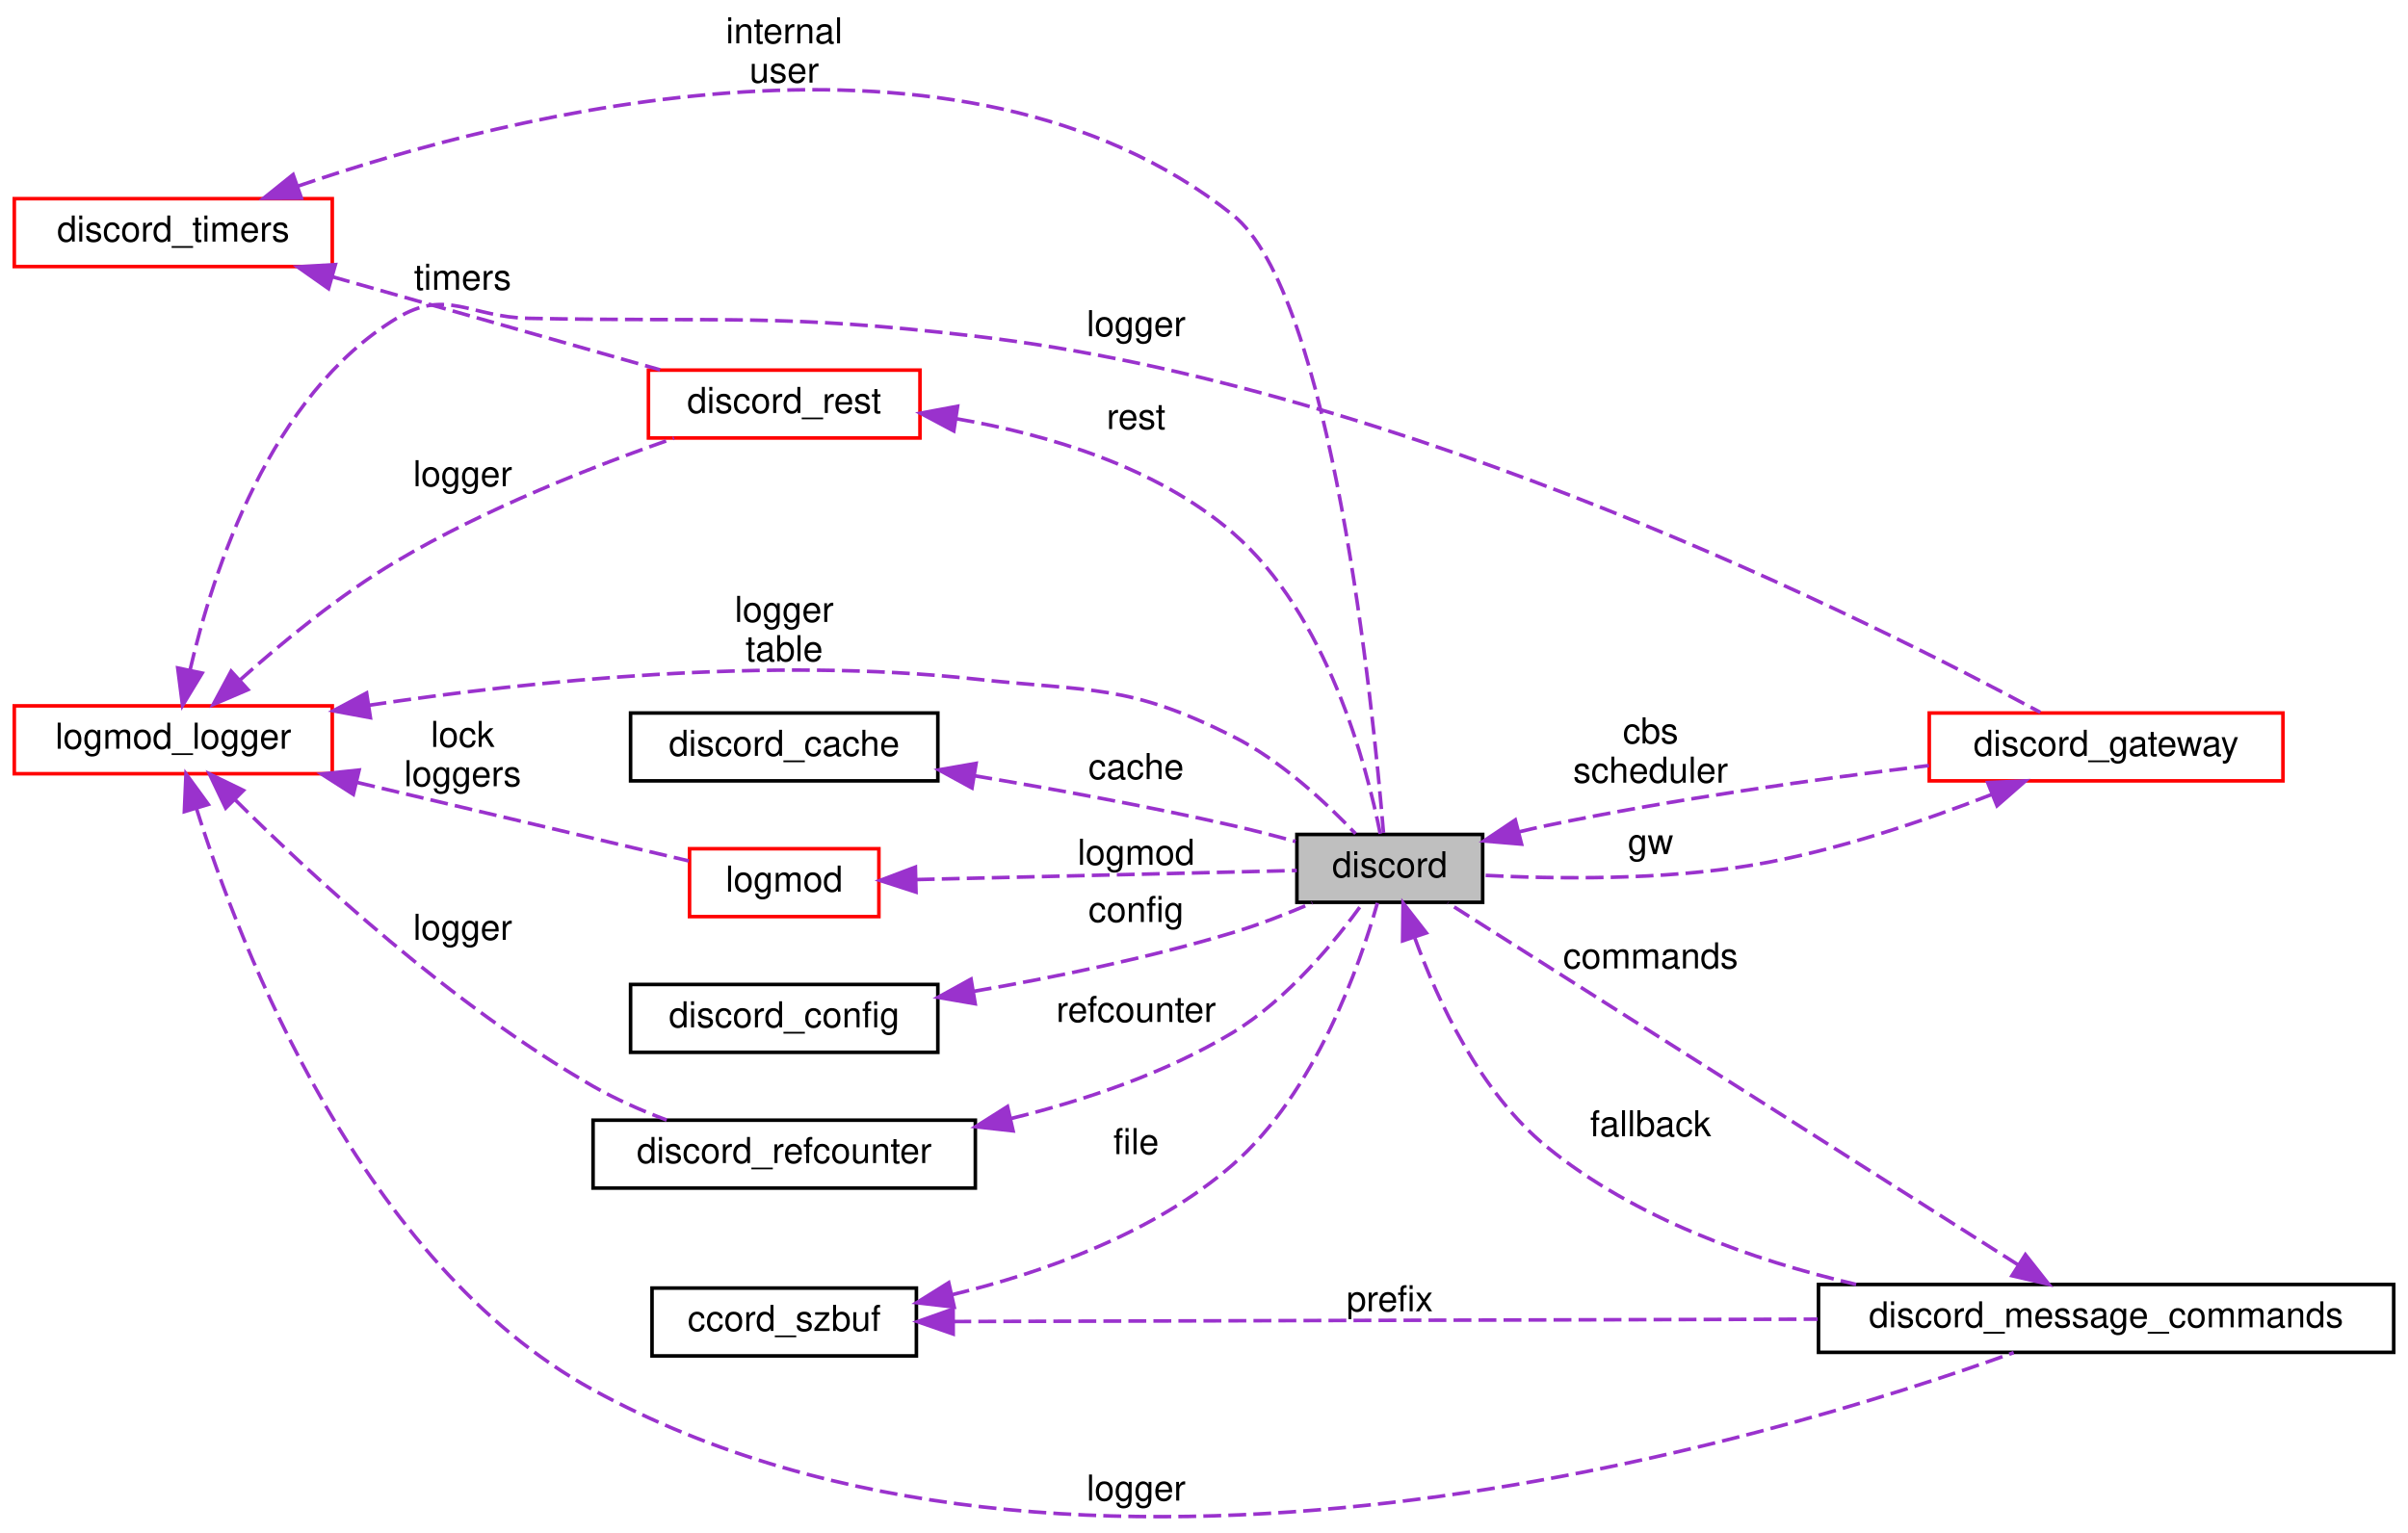
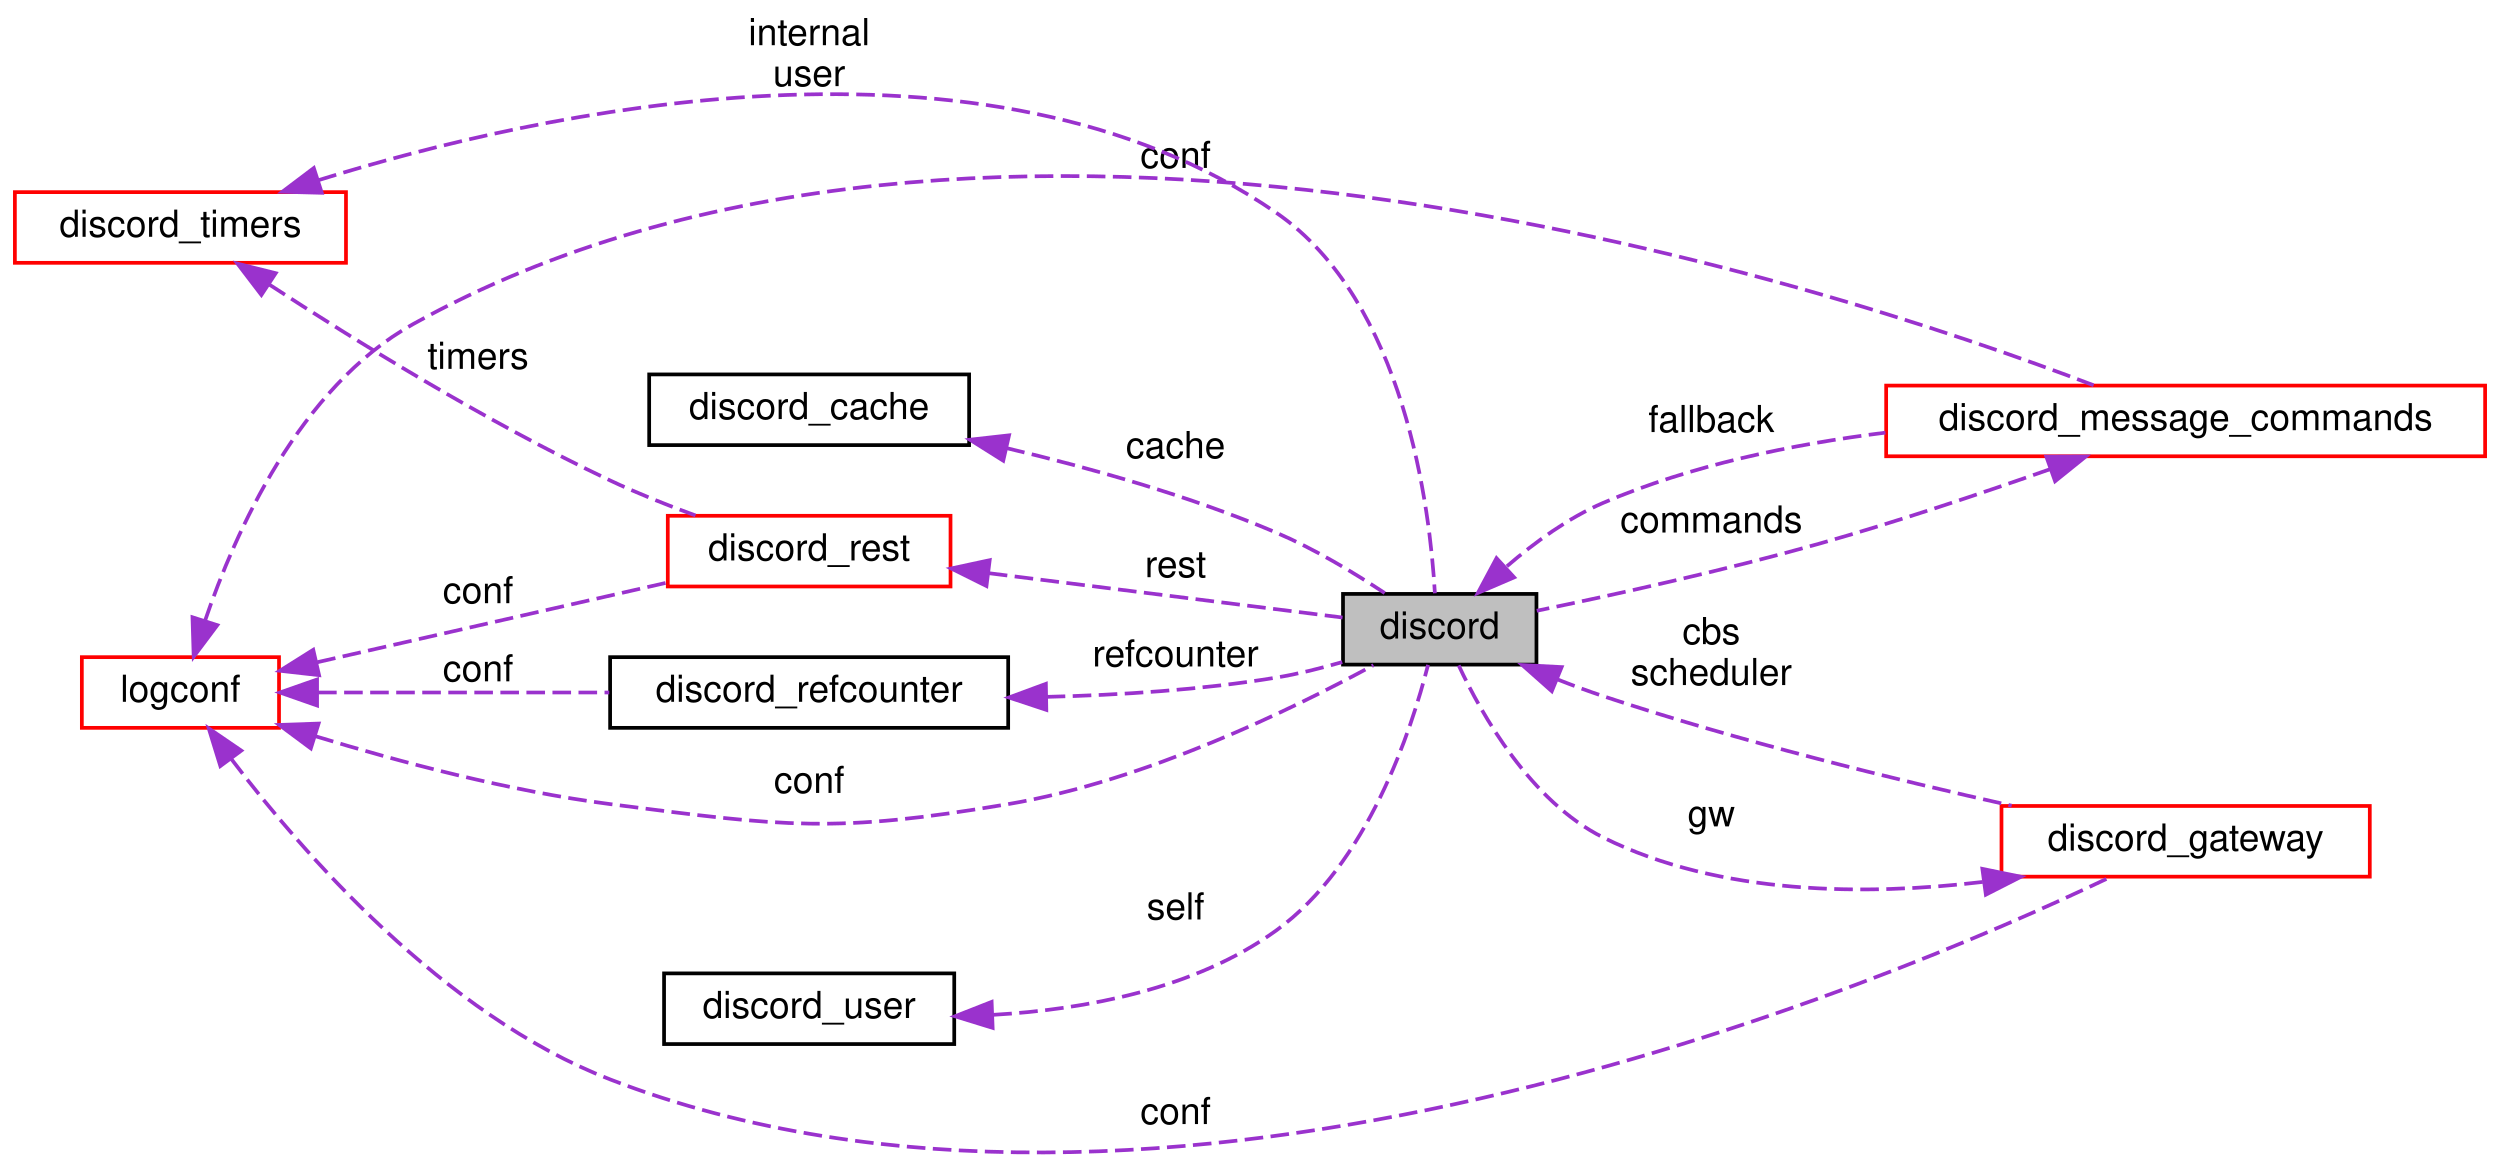
- <svg xmlns="http://www.w3.org/2000/svg" xmlns:xlink="http://www.w3.org/1999/xlink" width="674pt" height="429pt" viewBox="0.00 0.00 674.00 428.75">
-   <g id="graph0" class="graph" transform="scale(1 1) rotate(0) translate(4 424.75)">
+ <svg xmlns="http://www.w3.org/2000/svg" xmlns:xlink="http://www.w3.org/1999/xlink" width="672pt" height="314pt" viewBox="0.00 0.00 672.00 313.71">
+   <g id="graph0" class="graph" transform="scale(1 1) rotate(0) translate(4 309.71)">
    <g id="node1" class="node">
      <g id="a_node1">
        <a xlink:title="The Discord client handler.">
-           <polygon fill="#bfbfbf" stroke="black" points="359,-172.25 359,-191.25 411,-191.25 411,-172.25 359,-172.25" />
-           <text text-anchor="middle" x="385" y="-179.25" font-family="Helvetica,sans-Serif" font-size="10.00">discord</text>
+           <polygon fill="#bfbfbf" stroke="black" points="357,-131.21 357,-150.21 409,-150.21 409,-131.21 357,-131.21" />
+           <text text-anchor="middle" x="383" y="-138.21" font-family="Helvetica,sans-Serif" font-size="10.00">discord</text>
        </a>
      </g>
    </g>
+     <g id="node3" class="node">
+       <g id="a_node3">
+         <a xlink:href="structdiscord__message__commands.html" target="_top" xlink:title="The handle for storing user's message commands.">
+           <polygon fill="none" stroke="red" points="503,-187.21 503,-206.21 664,-206.21 664,-187.21 503,-187.21" />
+           <text text-anchor="middle" x="583.5" y="-194.21" font-family="Helvetica,sans-Serif" font-size="10.00">discord_message_commands</text>
+         </a>
+       </g>
+     </g>
+     <g id="edge4" class="edge">
+       <path fill="none" stroke="#9a32cd" stroke-dasharray="5,2" d="M401.06,-157.64C408.45,-164 417.57,-170.67 427,-174.71 450.56,-184.8 477.78,-190.45 502.8,-193.56" />
+       <polygon fill="#9a32cd" stroke="#9a32cd" points="403,-154.66 393.26,-150.48 398.26,-159.82 403,-154.66" />
+       <text text-anchor="middle" x="456" y="-193.71" font-family="Helvetica,sans-Serif" font-size="10.00"> fallback</text>
+     </g>
+     <g id="node7" class="node">
+       <g id="a_node7">
+         <a xlink:href="structdiscord__gateway.html" target="_top" xlink:title="The handle used for interfacing with Discord's Gateway API.">
+           <polygon fill="none" stroke="red" points="534,-74.21 534,-93.21 633,-93.21 633,-74.21 534,-74.21" />
+           <text text-anchor="middle" x="583.5" y="-81.21" font-family="Helvetica,sans-Serif" font-size="10.00">discord_gateway</text>
+         </a>
+       </g>
+     </g>
+     <g id="edge12" class="edge">
+       <path fill="none" stroke="#9a32cd" stroke-dasharray="5,2" d="M414.59,-127.25C418.72,-125.62 422.94,-124.06 427,-122.71 463.31,-110.63 505.48,-100.28 536.73,-93.28" />
+       <polygon fill="#9a32cd" stroke="#9a32cd" points="413.12,-124.06 405.19,-131.09 415.77,-130.54 413.12,-124.06" />
+       <text text-anchor="middle" x="456" y="-136.71" font-family="Helvetica,sans-Serif" font-size="10.00"> cbs</text>
+       <text text-anchor="middle" x="456" y="-125.71" font-family="Helvetica,sans-Serif" font-size="10.00">scheduler</text>
+     </g>
+     <g id="node2" class="node">
+       <g id="a_node2">
+         <a xlink:href="structlogconf.html" target="_top" xlink:title="A stackful and modularized wrapper over the popular 'log.c' facilities.">
+           <polygon fill="none" stroke="red" points="18,-114.21 18,-133.21 71,-133.21 71,-114.21 18,-114.21" />
+           <text text-anchor="middle" x="44.5" y="-121.21" font-family="Helvetica,sans-Serif" font-size="10.00">logconf</text>
+         </a>
+       </g>
+     </g>
+     <g id="edge1" class="edge">
+       <path fill="none" stroke="#9a32cd" stroke-dasharray="5,2" d="M80.79,-111.96C103.19,-105.12 132.96,-97.19 160,-93.71 207.17,-87.63 220.11,-85.8 267,-93.71 303.79,-99.92 343.38,-119.2 365.18,-131.05" />
+       <polygon fill="#9a32cd" stroke="#9a32cd" points="79.55,-108.68 71.05,-115 81.64,-115.36 79.55,-108.68" />
+       <text text-anchor="middle" x="213.5" y="-96.71" font-family="Helvetica,sans-Serif" font-size="10.00"> conf</text>
+     </g>
+     <g id="edge3" class="edge">
+       <path fill="none" stroke="#9a32cd" stroke-dasharray="5,2" d="M51.11,-142.99C59.16,-166.66 76.48,-205.74 107,-222.71 260.18,-307.88 485.75,-234.16 558.76,-206.3" />
+       <polygon fill="#9a32cd" stroke="#9a32cd" points="54.41,-141.81 48.06,-133.34 47.74,-143.93 54.41,-141.81" />
+       <text text-anchor="middle" x="312" y="-264.71" font-family="Helvetica,sans-Serif" font-size="10.00"> conf</text>
+     </g>
+     <g id="node4" class="node">
+       <g id="a_node4">
+         <a xlink:href="structdiscord__refcounter.html" target="_top" xlink:title="Automatically cleanup user data.">
+           <polygon fill="none" stroke="black" points="160,-114.21 160,-133.21 267,-133.21 267,-114.21 160,-114.21" />
+           <text text-anchor="middle" x="213.5" y="-121.21" font-family="Helvetica,sans-Serif" font-size="10.00">discord_refcounter</text>
+         </a>
+       </g>
+     </g>
+     <g id="edge6" class="edge">
+       <path fill="none" stroke="#9a32cd" stroke-dasharray="5,2" d="M81.5,-123.71C104.34,-123.71 134.28,-123.71 159.78,-123.71" />
+       <polygon fill="#9a32cd" stroke="#9a32cd" points="81.23,-120.21 71.23,-123.71 81.23,-127.21 81.23,-120.21" />
+       <text text-anchor="middle" x="124.5" y="-126.71" font-family="Helvetica,sans-Serif" font-size="10.00"> conf</text>
+     </g>
    <g id="node5" class="node">
      <g id="a_node5">
-         <a xlink:href="structdiscord__message__commands.html" target="_top" xlink:title="The handle for storing user's message commands.">
-           <polygon fill="none" stroke="black" points="505,-46.25 505,-65.25 666,-65.25 666,-46.25 505,-46.25" />
-           <text text-anchor="middle" x="585.5" y="-53.25" font-family="Helvetica,sans-Serif" font-size="10.00">discord_message_commands</text>
+         <a xlink:href="structdiscord__rest.html" target="_top" xlink:title="The handle used for interfacing with Discord's REST API.">
+           <polygon fill="none" stroke="red" points="175.5,-152.21 175.5,-171.21 251.5,-171.21 251.5,-152.21 175.5,-152.21" />
+           <text text-anchor="middle" x="213.5" y="-159.21" font-family="Helvetica,sans-Serif" font-size="10.00">discord_rest</text>
        </a>
      </g>
    </g>
    <g id="edge8" class="edge">
-       <path fill="none" stroke="#9a32cd" stroke-dasharray="5,2" d="M392.03,-162.21C398.46,-144.51 410.33,-118.95 429,-103.75 453.54,-83.78 486.37,-72.09 515.54,-65.27" />
-       <polygon fill="#9a32cd" stroke="#9a32cd" points="388.59,-161.46 388.72,-172.05 395.23,-163.69 388.59,-161.46" />
-       <text text-anchor="middle" x="458" y="-106.75" font-family="Helvetica,sans-Serif" font-size="10.00"> fallback</text>
+       <path fill="none" stroke="#9a32cd" stroke-dasharray="5,2" d="M81.28,-131.85C108.98,-138.15 147.21,-146.85 175.27,-153.24" />
+       <polygon fill="#9a32cd" stroke="#9a32cd" points="81.76,-128.37 71.23,-129.56 80.2,-135.19 81.76,-128.37" />
+       <text text-anchor="middle" x="124.5" y="-147.71" font-family="Helvetica,sans-Serif" font-size="10.00"> conf</text>
    </g>
-     <g id="node10" class="node">
-       <g id="a_node10">
-         <a xlink:href="structdiscord__gateway.html" target="_top" xlink:title="The handle used for interfacing with Discord's Gateway API.">
-           <polygon fill="none" stroke="red" points="536,-206.25 536,-225.25 635,-225.25 635,-206.25 536,-206.25" />
-           <text text-anchor="middle" x="585.5" y="-213.25" font-family="Helvetica,sans-Serif" font-size="10.00">discord_gateway</text>
+     <g id="edge11" class="edge">
+       <path fill="none" stroke="#9a32cd" stroke-dasharray="5,2" d="M58.17,-105.85C77.04,-80.98 115.16,-37.03 160,-19.71 307.4,37.24 502,-44.88 563.22,-74.08" />
+       <polygon fill="#9a32cd" stroke="#9a32cd" points="55.23,-103.94 52.11,-114.06 60.86,-108.09 55.23,-103.94" />
+       <text text-anchor="middle" x="312" y="-7.71" font-family="Helvetica,sans-Serif" font-size="10.00"> conf</text>
+     </g>
+     <g id="edge2" class="edge">
+       <path fill="none" stroke="#9a32cd" stroke-dasharray="5,2" d="M547.21,-183.79C528.81,-177.3 505.85,-169.59 485,-163.71 459.39,-156.48 429.63,-149.92 409.08,-145.68" />
+       <polygon fill="#9a32cd" stroke="#9a32cd" points="546.06,-187.1 556.66,-187.15 548.41,-180.5 546.06,-187.1" />
+       <text text-anchor="middle" x="456" y="-166.71" font-family="Helvetica,sans-Serif" font-size="10.00"> commands</text>
+     </g>
+     <g id="edge5" class="edge">
+       <path fill="none" stroke="#9a32cd" stroke-dasharray="5,2" d="M277.35,-122.54C297.18,-123.02 319.1,-124.44 339,-127.71 344.85,-128.67 351.01,-130.21 356.79,-131.89" />
+       <polygon fill="#9a32cd" stroke="#9a32cd" points="277.25,-119.04 267.19,-122.37 277.13,-126.04 277.25,-119.04" />
+       <text text-anchor="middle" x="312" y="-130.71" font-family="Helvetica,sans-Serif" font-size="10.00"> refcounter</text>
+     </g>
+     <g id="edge7" class="edge">
+       <path fill="none" stroke="#9a32cd" stroke-dasharray="5,2" d="M261.8,-155.78C292.69,-151.91 331.8,-147 356.87,-143.86" />
+       <polygon fill="#9a32cd" stroke="#9a32cd" points="261.16,-152.33 251.67,-157.05 262.03,-159.28 261.16,-152.33" />
+       <text text-anchor="middle" x="312" y="-154.71" font-family="Helvetica,sans-Serif" font-size="10.00"> rest</text>
+     </g>
+     <g id="node6" class="node">
+       <g id="a_node6">
+         <a xlink:href="structdiscord__timers.html" target="_top" xlink:title=" ">
+           <polygon fill="none" stroke="red" points="0,-239.21 0,-258.21 89,-258.21 89,-239.21 0,-239.21" />
+           <text text-anchor="middle" x="44.5" y="-246.21" font-family="Helvetica,sans-Serif" font-size="10.00">discord_timers</text>
        </a>
      </g>
    </g>
-     <g id="edge16" class="edge">
-       <path fill="none" stroke="#9a32cd" stroke-dasharray="5,2" d="M421.28,-192C423.89,-192.63 426.48,-193.23 429,-193.75 464.49,-201.18 505.08,-206.83 535.88,-210.54" />
-       <polygon fill="#9a32cd" stroke="#9a32cd" points="421.89,-188.54 411.33,-189.42 420.13,-195.32 421.89,-188.54" />
-       <text text-anchor="middle" x="458" y="-216.75" font-family="Helvetica,sans-Serif" font-size="10.00"> cbs</text>
-       <text text-anchor="middle" x="458" y="-205.75" font-family="Helvetica,sans-Serif" font-size="10.00">scheduler</text>
+     <g id="edge15" class="edge">
+       <path fill="none" stroke="#9a32cd" stroke-dasharray="5,2" d="M81.59,-261.42C141.05,-279.89 260.79,-306.46 339,-252.71 373.67,-228.88 380.4,-172.92 381.7,-150.38" />
+       <polygon fill="#9a32cd" stroke="#9a32cd" points="82.49,-258.03 71.9,-258.31 80.35,-264.69 82.49,-258.03" />
+       <text text-anchor="middle" x="213.5" y="-297.71" font-family="Helvetica,sans-Serif" font-size="10.00"> internal</text>
+       <text text-anchor="middle" x="213.5" y="-286.71" font-family="Helvetica,sans-Serif" font-size="10.00">user</text>
    </g>
-     <g id="node2" class="node">
-       <g id="a_node2">
-         <a xlink:href="structlogmod__logger.html" target="_top" xlink:title="Immutable logger structure.">
-           <polygon fill="none" stroke="red" points="0,-208.25 0,-227.25 89,-227.25 89,-208.25 0,-208.25" />
-           <text text-anchor="middle" x="44.5" y="-215.25" font-family="Helvetica,sans-Serif" font-size="10.00">logmod_logger</text>
+     <g id="edge9" class="edge">
+       <path fill="none" stroke="#9a32cd" stroke-dasharray="5,2" d="M68.39,-233.36C91.01,-218.62 126.93,-196.34 160,-180.71 167.27,-177.27 175.35,-174.06 182.94,-171.3" />
+       <polygon fill="#9a32cd" stroke="#9a32cd" points="66.26,-230.57 59.83,-238.99 70.11,-236.42 66.26,-230.57" />
+       <text text-anchor="middle" x="124.5" y="-210.71" font-family="Helvetica,sans-Serif" font-size="10.00"> timers</text>
+     </g>
+     <g id="edge10" class="edge">
+       <path fill="none" stroke="#9a32cd" stroke-dasharray="5,2" d="M528.96,-72.79C497.66,-69.08 458.28,-69.17 427,-84.71 407.46,-94.42 394.3,-117.7 388.1,-130.99" />
+       <polygon fill="#9a32cd" stroke="#9a32cd" points="528.86,-76.31 539.24,-74.18 529.8,-69.37 528.86,-76.31" />
+       <text text-anchor="middle" x="456" y="-87.71" font-family="Helvetica,sans-Serif" font-size="10.00"> gw</text>
+     </g>
+     <g id="node8" class="node">
+       <g id="a_node8">
+         <a xlink:href="structdiscord__user.html" target="_top" xlink:title=" ">
+           <polygon fill="none" stroke="black" points="174.5,-29.21 174.5,-48.21 252.5,-48.21 252.5,-29.21 174.5,-29.21" />
+           <text text-anchor="middle" x="213.5" y="-36.21" font-family="Helvetica,sans-Serif" font-size="10.00">discord_user</text>
        </a>
      </g>
    </g>
-     <g id="edge1" class="edge">
-       <path fill="none" stroke="#9a32cd" stroke-dasharray="5,2" d="M99.17,-227.4C144.5,-234.22 211.1,-241.11 269,-234.75 301.58,-231.18 311.69,-233.44 341,-218.75 354.56,-211.96 367.37,-199.95 375.42,-191.46" />
-       <polygon fill="#9a32cd" stroke="#9a32cd" points="99.68,-223.94 89.26,-225.86 98.61,-230.86 99.68,-223.94" />
-       <text text-anchor="middle" x="215.5" y="-250.75" font-family="Helvetica,sans-Serif" font-size="10.00"> logger</text>
-       <text text-anchor="middle" x="215.5" y="-239.75" font-family="Helvetica,sans-Serif" font-size="10.00">table</text>
+     <g id="edge13" class="edge">
+       <path fill="none" stroke="#9a32cd" stroke-dasharray="5,2" d="M262.99,-37.07C287.78,-38.52 317.22,-44 339,-59.71 363.66,-77.5 375.46,-113.83 379.86,-131.14" />
+       <polygon fill="#9a32cd" stroke="#9a32cd" points="262.82,-33.56 252.69,-36.68 262.55,-40.55 262.82,-33.56" />
+       <text text-anchor="middle" x="312" y="-62.71" font-family="Helvetica,sans-Serif" font-size="10.00"> self</text>
    </g>
-     <g id="node3" class="node">
-       <g id="a_node3">
-         <a xlink:href="structlogmod.html" target="_top" xlink:title="Main logging context structure.">
-           <polygon fill="none" stroke="red" points="189,-168.25 189,-187.25 242,-187.25 242,-168.25 189,-168.25" />
-           <text text-anchor="middle" x="215.5" y="-175.25" font-family="Helvetica,sans-Serif" font-size="10.00">logmod</text>
+     <g id="node9" class="node">
+       <g id="a_node9">
+         <a xlink:href="structdiscord__cache.html" target="_top" xlink:title="The Discord Cache control handler.">
+           <polygon fill="none" stroke="black" points="170.5,-190.21 170.5,-209.21 256.5,-209.21 256.5,-190.21 170.5,-190.21" />
+           <text text-anchor="middle" x="213.5" y="-197.21" font-family="Helvetica,sans-Serif" font-size="10.00">discord_cache</text>
        </a>
      </g>
    </g>
-     <g id="edge3" class="edge">
-       <path fill="none" stroke="#9a32cd" stroke-dasharray="5,2" d="M96.04,-205.79C126.59,-198.56 164.25,-189.65 188.79,-183.84" />
-       <polygon fill="#9a32cd" stroke="#9a32cd" points="94.9,-202.46 85.98,-208.17 96.52,-209.28 94.9,-202.46" />
-       <text text-anchor="middle" x="125.5" y="-215.75" font-family="Helvetica,sans-Serif" font-size="10.00"> lock</text>
-       <text text-anchor="middle" x="125.5" y="-204.75" font-family="Helvetica,sans-Serif" font-size="10.00">loggers</text>
-     </g>
-     <g id="edge6" class="edge">
-       <path fill="none" stroke="#9a32cd" stroke-dasharray="5,2" d="M50.97,-198.58C63.29,-159.45 97.32,-71.15 162,-35.75 295.99,37.57 491.16,-21.46 559.64,-46.17" />
-       <polygon fill="#9a32cd" stroke="#9a32cd" points="47.6,-197.64 48.06,-208.22 54.3,-199.66 47.6,-197.64" />
-       <text text-anchor="middle" x="314" y="-4.75" font-family="Helvetica,sans-Serif" font-size="10.00"> logger</text>
-     </g>
-     <g id="node7" class="node">
-       <g id="a_node7">
-         <a xlink:href="structdiscord__refcounter.html" target="_top" xlink:title="Automatically cleanup user data.">
-           <polygon fill="none" stroke="black" points="162,-92.25 162,-111.25 269,-111.25 269,-92.25 162,-92.25" />
-           <text text-anchor="middle" x="215.5" y="-99.25" font-family="Helvetica,sans-Serif" font-size="10.00">discord_refcounter</text>
-         </a>
-       </g>
-     </g>
-     <g id="edge10" class="edge">
-       <path fill="none" stroke="#9a32cd" stroke-dasharray="5,2" d="M61.88,-200.89C83.23,-179.7 122.53,-143.4 162,-120.75 168.39,-117.09 175.61,-113.92 182.61,-111.29" />
-       <polygon fill="#9a32cd" stroke="#9a32cd" points="59.17,-198.64 54.61,-208.21 64.14,-203.58 59.17,-198.64" />
-       <text text-anchor="middle" x="125.5" y="-161.75" font-family="Helvetica,sans-Serif" font-size="10.00"> logger</text>
-     </g>
-     <g id="node8" class="node">
-       <g id="a_node8">
-         <a xlink:href="structdiscord__rest.html" target="_top" xlink:title="The handle used for interfacing with Discord's REST API.">
-           <polygon fill="none" stroke="red" points="177.5,-302.25 177.5,-321.25 253.5,-321.25 253.5,-302.25 177.5,-302.25" />
-           <text text-anchor="middle" x="215.5" y="-309.25" font-family="Helvetica,sans-Serif" font-size="10.00">discord_rest</text>
-         </a>
-       </g>
-     </g>
-     <g id="edge12" class="edge">
-       <path fill="none" stroke="#9a32cd" stroke-dasharray="5,2" d="M63.06,-234.38C74.83,-244.91 91.04,-258.28 107,-267.75 131.8,-282.47 162.44,-294.47 184.65,-302.2" />
-       <polygon fill="#9a32cd" stroke="#9a32cd" points="65.41,-231.79 55.68,-227.63 60.69,-236.96 65.41,-231.79" />
-       <text text-anchor="middle" x="125.5" y="-288.75" font-family="Helvetica,sans-Serif" font-size="10.00"> logger</text>
-     </g>
-     <g id="edge15" class="edge">
-       <path fill="none" stroke="#9a32cd" stroke-dasharray="5,2" d="M49.22,-237.4C55.61,-265 71.58,-314.27 107,-335.75 121.06,-344.28 127.56,-336.08 144,-335.75 199.59,-334.64 213.77,-337.19 269,-330.75 388.58,-316.82 520.53,-250.54 567.09,-225.43" />
-       <polygon fill="#9a32cd" stroke="#9a32cd" points="52.59,-236.42 47.09,-227.36 45.74,-237.86 52.59,-236.42" />
-       <text text-anchor="middle" x="314" y="-330.75" font-family="Helvetica,sans-Serif" font-size="10.00"> logger</text>
-     </g>
-     <g id="edge2" class="edge">
-       <path fill="none" stroke="#9a32cd" stroke-dasharray="5,2" d="M252.61,-178.62C284.7,-179.38 330.79,-180.48 358.99,-181.16" />
-       <polygon fill="#9a32cd" stroke="#9a32cd" points="252.39,-175.11 242.3,-178.37 252.22,-182.11 252.39,-175.11" />
-       <text text-anchor="middle" x="314" y="-182.75" font-family="Helvetica,sans-Serif" font-size="10.00"> logmod</text>
-     </g>
-     <g id="node4" class="node">
-       <g id="a_node4">
-         <a xlink:href="structdiscord__config.html" target="_top" xlink:title="The Discord configuration handler.">
-           <polygon fill="none" stroke="black" points="172.5,-130.25 172.5,-149.25 258.5,-149.25 258.5,-130.25 172.5,-130.25" />
-           <text text-anchor="middle" x="215.5" y="-137.25" font-family="Helvetica,sans-Serif" font-size="10.00">discord_config</text>
-         </a>
-       </g>
-     </g>
-     <g id="edge4" class="edge">
-       <path fill="none" stroke="#9a32cd" stroke-dasharray="5,2" d="M268.57,-147.33C291.1,-151.24 317.61,-156.69 341,-163.75 348.44,-166 356.34,-169.09 363.32,-172.08" />
-       <polygon fill="#9a32cd" stroke="#9a32cd" points="268.96,-143.85 258.52,-145.64 267.8,-150.75 268.96,-143.85" />
-       <text text-anchor="middle" x="314" y="-166.75" font-family="Helvetica,sans-Serif" font-size="10.00"> config</text>
-     </g>
-     <g id="edge5" class="edge">
-       <path fill="none" stroke="#9a32cd" stroke-dasharray="5,2" d="M560.89,-70.74C519.67,-96.9 435.68,-150.22 401.25,-172.08" />
-       <polygon fill="#9a32cd" stroke="#9a32cd" points="562.91,-73.61 569.47,-65.29 559.15,-67.7 562.91,-73.61" />
-       <text text-anchor="middle" x="458" y="-153.75" font-family="Helvetica,sans-Serif" font-size="10.00"> commands</text>
-     </g>
-     <g id="node6" class="node">
-       <g id="a_node6">
-         <a xlink:href="structccord__szbuf.html" target="_top" xlink:title="Generic sized buffer.">
-           <polygon fill="none" stroke="black" points="178.5,-45.25 178.5,-64.25 252.5,-64.25 252.5,-45.25 178.5,-45.25" />
-           <text text-anchor="middle" x="215.5" y="-52.25" font-family="Helvetica,sans-Serif" font-size="10.00">ccord_szbuf</text>
-         </a>
-       </g>
-     </g>
-     <g id="edge19" class="edge">
-       <path fill="none" stroke="#9a32cd" stroke-dasharray="5,2" d="M262.41,-62.37C287.95,-68.56 318.94,-79.55 341,-98.75 364.26,-119 376.68,-154.91 381.54,-172.08" />
-       <polygon fill="#9a32cd" stroke="#9a32cd" points="263.09,-58.93 252.56,-60.15 261.55,-65.76 263.09,-58.93" />
-       <text text-anchor="middle" x="314" y="-101.75" font-family="Helvetica,sans-Serif" font-size="10.00"> file</text>
-     </g>
-     <g id="edge7" class="edge">
-       <path fill="none" stroke="#9a32cd" stroke-dasharray="5,2" d="M262.84,-54.88C323.53,-55.04 430.88,-55.34 504.76,-55.54" />
-       <polygon fill="#9a32cd" stroke="#9a32cd" points="262.8,-51.38 252.79,-54.85 262.78,-58.38 262.8,-51.38" />
-       <text text-anchor="middle" x="385" y="-57.75" font-family="Helvetica,sans-Serif" font-size="10.00"> prefix</text>
-     </g>
-     <g id="edge9" class="edge">
-       <path fill="none" stroke="#9a32cd" stroke-dasharray="5,2" d="M279.04,-111.73C299.76,-116.84 322.29,-124.46 341,-135.75 356.54,-145.13 370.01,-161.69 377.55,-172.17" />
-       <polygon fill="#9a32cd" stroke="#9a32cd" points="279.57,-108.26 269.04,-109.42 278,-115.08 279.57,-108.26" />
-       <text text-anchor="middle" x="314" y="-138.75" font-family="Helvetica,sans-Serif" font-size="10.00"> refcounter</text>
-     </g>
-     <g id="edge11" class="edge">
-       <path fill="none" stroke="#9a32cd" stroke-dasharray="5,2" d="M263.79,-307.62C289.19,-303.23 319.58,-294.22 341,-275.75 367.5,-252.9 378.58,-210.32 382.35,-191.33" />
-       <polygon fill="#9a32cd" stroke="#9a32cd" points="262.97,-304.21 253.62,-309.19 264.03,-311.13 262.97,-304.21" />
-       <text text-anchor="middle" x="314" y="-304.75" font-family="Helvetica,sans-Serif" font-size="10.00"> rest</text>
-     </g>
-     <g id="node9" class="node">
-       <g id="a_node9">
-         <a xlink:href="structdiscord__timers.html" target="_top" xlink:title=" ">
-           <polygon fill="none" stroke="red" points="0,-350.25 0,-369.25 89,-369.25 89,-350.25 0,-350.25" />
-           <text text-anchor="middle" x="44.5" y="-357.25" font-family="Helvetica,sans-Serif" font-size="10.00">discord_timers</text>
-         </a>
-       </g>
-     </g>
-     <g id="edge18" class="edge">
-       <path fill="none" stroke="#9a32cd" stroke-dasharray="5,2" d="M79.5,-372.8C139.44,-393.37 264.77,-425.14 341,-364.75 368.76,-342.76 380.35,-226.56 383.24,-191.67" />
-       <polygon fill="#9a32cd" stroke="#9a32cd" points="80.37,-369.4 69.77,-369.36 78.04,-376 80.37,-369.4" />
-       <text text-anchor="middle" x="215.5" y="-412.75" font-family="Helvetica,sans-Serif" font-size="10.00"> internal</text>
-       <text text-anchor="middle" x="215.5" y="-401.75" font-family="Helvetica,sans-Serif" font-size="10.00">user</text>
-     </g>
-     <g id="edge13" class="edge">
-       <path fill="none" stroke="#9a32cd" stroke-dasharray="5,2" d="M89.02,-347.39C117.6,-339.28 154.41,-328.82 180.77,-321.33" />
-       <polygon fill="#9a32cd" stroke="#9a32cd" points="87.96,-344.06 79.29,-350.16 89.87,-350.79 87.96,-344.06" />
-       <text text-anchor="middle" x="125.5" y="-343.75" font-family="Helvetica,sans-Serif" font-size="10.00"> timers</text>
-     </g>
    <g id="edge14" class="edge">
-       <path fill="none" stroke="#9a32cd" stroke-dasharray="5,2" d="M553.66,-202.51C534.8,-195.13 509.95,-186.65 487,-182.75 461.41,-178.41 431.65,-178.75 411.1,-179.82" />
-       <polygon fill="#9a32cd" stroke="#9a32cd" points="552.36,-205.76 562.94,-206.25 554.97,-199.27 552.36,-205.76" />
-       <text text-anchor="middle" x="458" y="-185.75" font-family="Helvetica,sans-Serif" font-size="10.00"> gw</text>
-     </g>
-     <g id="node11" class="node">
-       <g id="a_node11">
-         <a xlink:href="structdiscord__cache.html" target="_top" xlink:title="The Discord Cache control handler.">
-           <polygon fill="none" stroke="black" points="172.5,-206.25 172.5,-225.25 258.5,-225.25 258.5,-206.25 172.5,-206.25" />
-           <text text-anchor="middle" x="215.5" y="-213.25" font-family="Helvetica,sans-Serif" font-size="10.00">discord_cache</text>
-         </a>
-       </g>
-     </g>
-     <g id="edge17" class="edge">
-       <path fill="none" stroke="#9a32cd" stroke-dasharray="5,2" d="M268.74,-207.68C291.1,-203.93 317.43,-199.11 341,-193.75 346.74,-192.45 352.87,-190.86 358.64,-189.27" />
-       <polygon fill="#9a32cd" stroke="#9a32cd" points="268.07,-204.25 258.77,-209.33 269.21,-211.15 268.07,-204.25" />
-       <text text-anchor="middle" x="314" y="-206.75" font-family="Helvetica,sans-Serif" font-size="10.00"> cache</text>
+       <path fill="none" stroke="#9a32cd" stroke-dasharray="5,2" d="M266.52,-189.41C289.27,-184.03 315.96,-176.49 339,-166.71 349.28,-162.35 360.03,-155.85 368.21,-150.44" />
+       <polygon fill="#9a32cd" stroke="#9a32cd" points="265.67,-186.02 256.7,-191.66 267.23,-192.84 265.67,-186.02" />
+       <text text-anchor="middle" x="312" y="-186.71" font-family="Helvetica,sans-Serif" font-size="10.00"> cache</text>
    </g>
  </g>
</svg>
